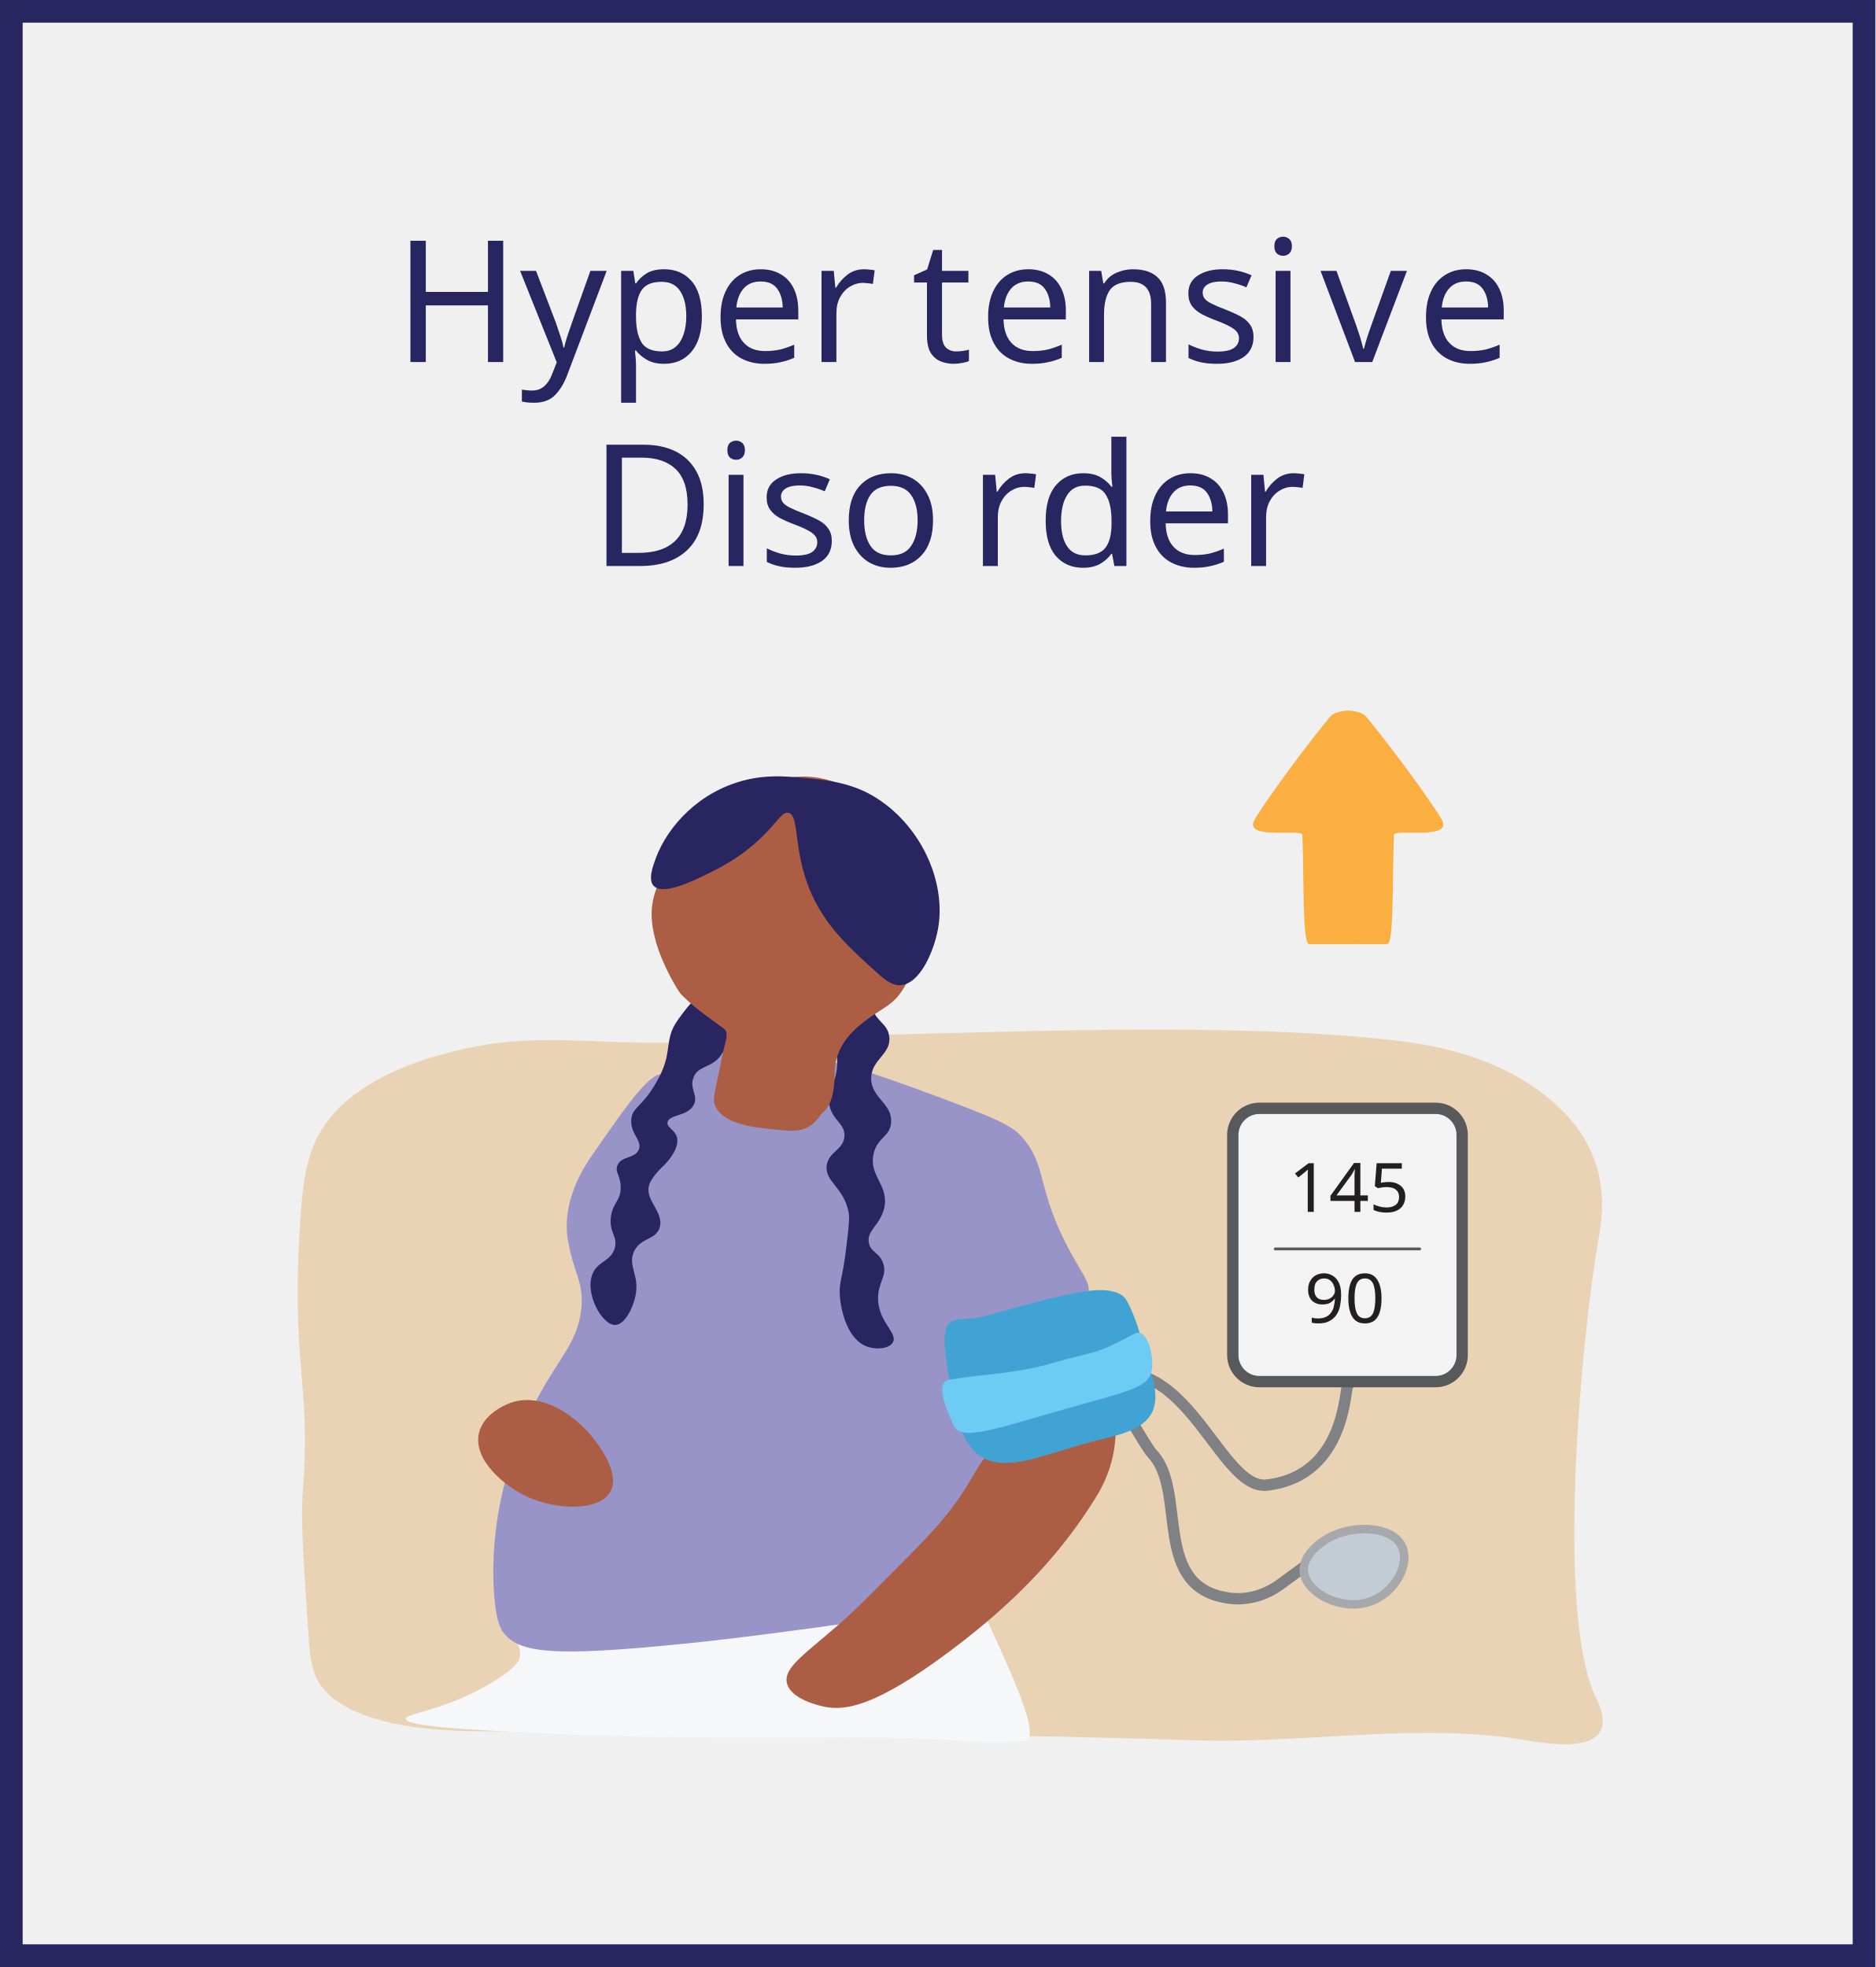
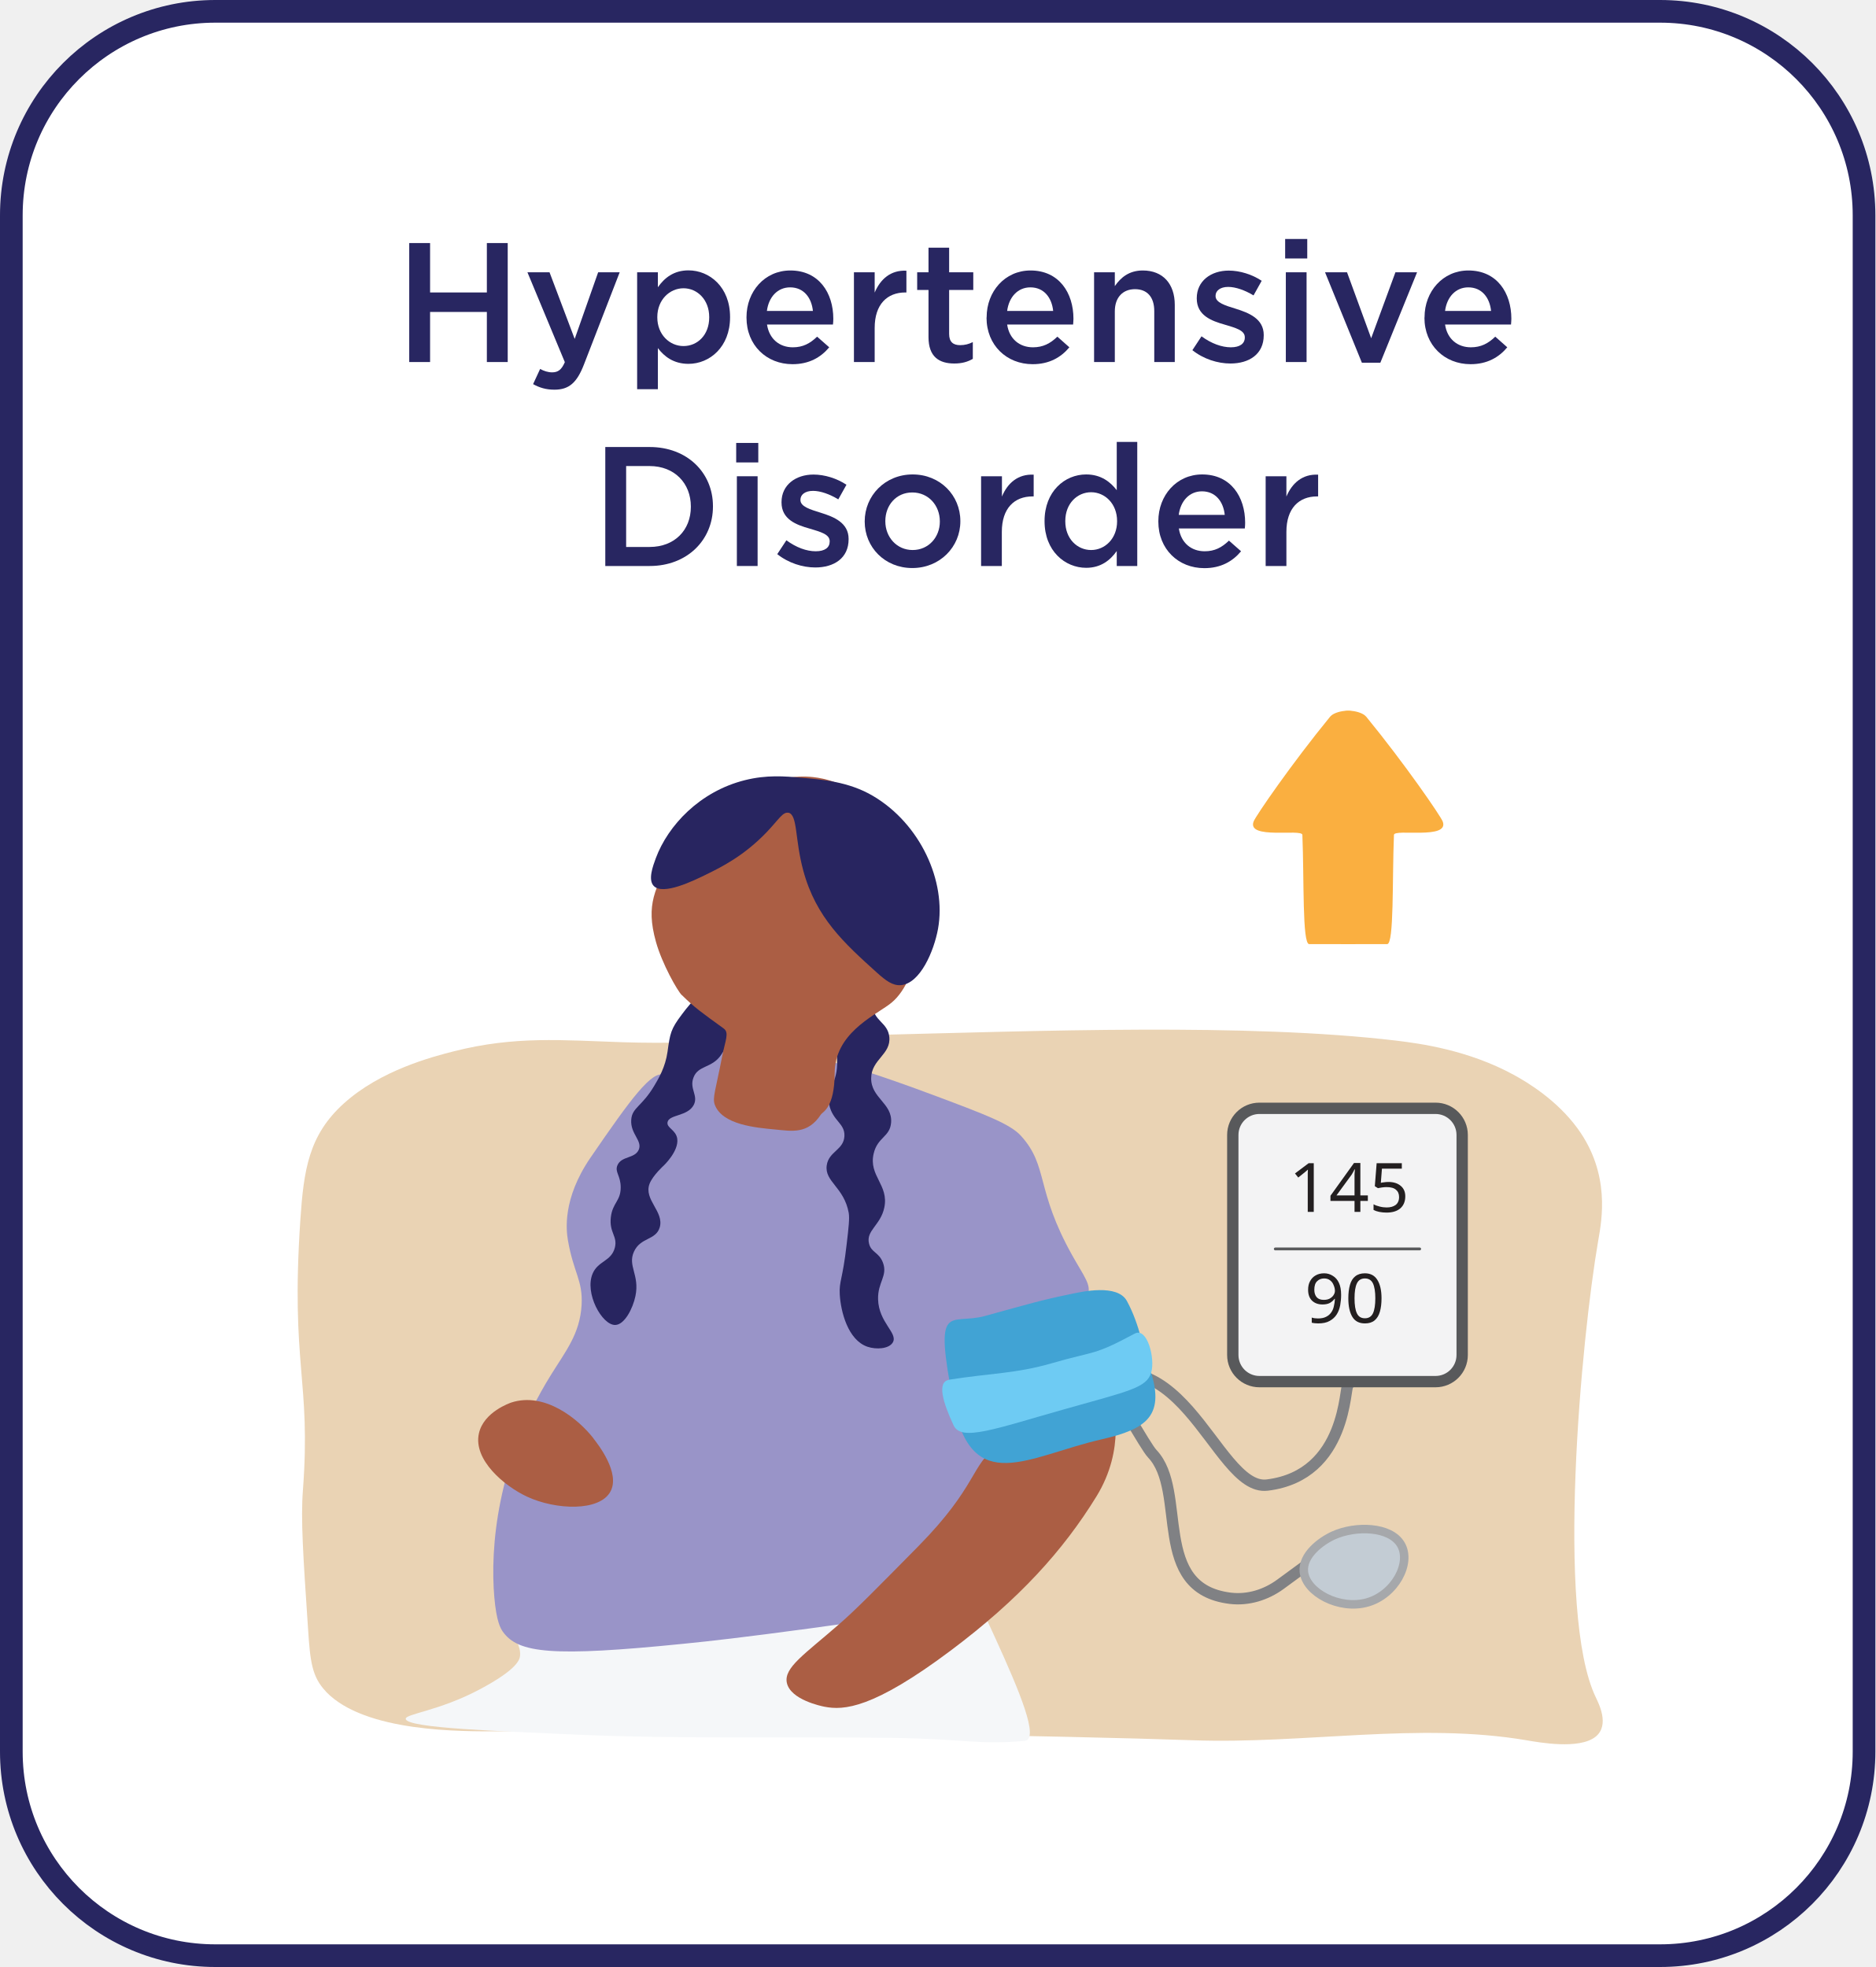
- <svg xmlns="http://www.w3.org/2000/svg" id="Cards" viewBox="0 0 165.48 173.59">
+ <svg xmlns="http://www.w3.org/2000/svg" id="Layer_2" data-name="Layer 2" viewBox="0 0 165.48 173.59">
  <defs>
    <style>
      .cls-1 {
+         fill: none;
        stroke: #808184;
      }

      .cls-1, .cls-2, .cls-3 {
        stroke-linecap: round;
        stroke-linejoin: round;
      }

-       .cls-1, .cls-4 {
-         fill: none;
-       }
- 
      .cls-2, .cls-3 {
        fill: #f3f3f4;
        stroke: #58595b;
      }

-       .cls-5 {
-         letter-spacing: -.03em;
+       .cls-4 {
+         fill: #fff;
+         stroke: #282661;
+         stroke-width: 2px;
+       }
+ 
+       .cls-4, .cls-5 {
+         stroke-miterlimit: 10;
      }

      .cls-6 {
        fill: #231f20;
        font-family: Gotham-Light, Gotham;
        font-size: 6.02px;
        font-weight: 300;
      }

-       .cls-4 {
-         stroke: #282661;
-         stroke-width: 2px;
-       }
- 
-       .cls-4, .cls-7 {
-         stroke-miterlimit: 10;
-       }
- 
-       .cls-8 {
-         letter-spacing: -.01em;
-       }
- 
-       .cls-9 {
-         letter-spacing: -.02em;
-       }
- 
      .cls-3 {
        stroke-width: .25px;
      }

+       .cls-7 {
+         fill: #faaf40;
+       }
+ 
+       .cls-7, .cls-8, .cls-9, .cls-10, .cls-11, .cls-12, .cls-13, .cls-14, .cls-15 {
+         stroke-width: 0px;
+       }
+ 
+       .cls-8 {
+         fill: #282661;
+       }
+ 
+       .cls-9 {
+         fill: #282560;
+       }
+ 
      .cls-10 {
-         fill: #282661;
-         font-family: Gotham-Medium, Gotham;
-         font-size: 15px;
-         font-weight: 500;
+         fill: #6ecbf3;
      }

      .cls-11 {
-         fill: #faaf40;
-       }
- 
-       .cls-11, .cls-12, .cls-13, .cls-14, .cls-15, .cls-16, .cls-17, .cls-18 {
-         stroke-width: 0px;
+         fill: #41a3d4;
      }

      .cls-12 {
-         fill: #282560;
+         fill: #ab5e44;
      }

      .cls-13 {
-         fill: #6ecbf3;
+         fill: #9994c8;
      }

      .cls-14 {
-         fill: #41a3d4;
+         fill: #ead3b4;
      }

      .cls-15 {
-         fill: #ab5e44;
-       }
- 
-       .cls-16 {
-         fill: #9994c8;
-       }
- 
-       .cls-17 {
-         fill: #ead3b4;
-       }
- 
-       .cls-18 {
        fill: #f5f7f9;
      }

-       .cls-7 {
+       .cls-5 {
        fill: #c3ccd4;
        stroke: #a6a8ab;
        stroke-width: .75px;
      }
    </style>
  </defs>
-   <path class="cls-17" d="m28.76,149.28c-1.23-1.29-1.39-2.61-1.58-5.56-.43-6.42-.65-9.63-.45-12.22.73-9.77-1.09-10.89-.23-23.81.3-4.43.73-7.51,3.85-10.32,3.24-2.92,7.76-4.1,9.73-4.6,5.37-1.36,9.5-.97,14.94-.79,7.24.23,14.48-.46,21.73-.63,14.98-.37,33.25-1.07,46.4.48,2.16.26,6.39.83,10.41,3.02,1.18.64,3.82,2.22,5.66,4.76,2.9,4,2.12,8.07,1.81,9.84-1.5,8.68-3.78,32.88-.23,40.32.26.55,1.26,2.47,0,3.49-1.44,1.17-5.04.5-6.11.32-9.53-1.62-19.63.35-29.42,0-10.97-.39-40.97-.92-61.11-.79-3.49.02-11.96.09-15.39-3.49Z" />
-   <path class="cls-18" d="m44.06,142.63c-.25.55,1.95,1.76,1.83,3.47-.02.35-.22,1.22-3.62,3.02-3.54,1.87-6.49,2.13-6.47,2.57.04.84,8.67,1.09,14.32,1.36,9.5.45,19,.19,28.52.32,6.67.09,7.69.64,11.77.26,1.35-.12-.47-4.42-2.57-9.03-1.1-2.42-1.66-3.64-2.24-4.05-2.64-1.86-6.06.19-14.06,2.26-3.42.88-7.61,1.97-12.95,1.53-4.68-.38-8.93-.49-8.93-.49-3.13-.74-5.35-1.75-5.6-1.21Z" />
-   <path class="cls-16" d="m58.62,94.86c-1.09-.43-2.92,2.06-6.52,7.31-2.49,3.64-2.13,6.43-1.99,7.27.5,2.91,1.33,3.53,1.21,5.73-.15,2.55-1.4,4.06-2.72,6.19-4.77,7.68-5.36,15.27-4.98,19.62.19,2.14.55,2.73.75,3.02,1.36,1.9,4.31,2.24,15.99,1.06,2.21-.22,5.1-.54,11.17-1.36,11.73-1.59,13.27-2.08,14.49-3.62,2.45-3.12,1.54-7.99,1.06-10.56-1.13-6.03-4.53-9.37-3.02-11.32.33-.42.65-.47,3.32-1.06,6.93-1.51,8.23-1.92,8.6-2.87.34-.86-.31-1.6-1.36-3.47-3.28-5.86-2.09-7.87-4.53-10.56-.94-1.04-3.1-1.86-7.39-3.47-11.17-4.18-11.02-3.25-11.57-2.63-.98,1.11-4.24,1.3-6-1-1.49-1.95-5.66,2.06-6.52,1.72Z" />
-   <path id="R" class="cls-12" d="m72.66,83.26c2.23,1.91,2.52,3.12,2.34,3.89-.25,1.11-1.44,1.13-1.87,2.47-.49,1.5.82,2.1.74,4.32-.06,1.87-1.01,2.15-.7,3.56.31,1.43,1.39,1.63,1.34,2.75-.05,1.24-1.38,1.35-1.56,2.59-.21,1.45,1.53,1.92,1.94,4.2.08.47,0,1.23-.18,2.75-.36,3.19-.68,3.25-.61,4.46.09,1.51.72,4.01,2.44,4.6.79.27,1.91.19,2.24-.38.48-.82-1.25-1.75-1.3-3.81-.04-1.51.87-2.06.43-3.23-.35-.93-1.04-.88-1.23-1.69-.28-1.15,1.02-1.6,1.35-3.17.42-2.01-1.4-2.79-.94-4.76.34-1.47,1.44-1.46,1.54-2.74.13-1.7-1.78-2.17-1.76-3.92.02-1.67,1.77-2.09,1.6-3.65-.14-1.27-1.34-1.37-1.49-2.73-.15-1.29.9-1.62,1.05-3.14.15-1.51-1.61-6.11-3.2-6.43-1.09-.22-1.35,2.89-2.17,4.06Z" />
-   <path class="cls-12" d="m63.28,87.45c-1.24-.25-2.18.83-3.11,2.07-.99,1.31-1.04,1.66-1.27,3.31-.19,1.34-.78,2.34-1.15,2.96-1.11,1.88-1.97,1.94-2.05,3.02-.1,1.27,1.03,1.86.65,2.68-.36.77-1.52.52-1.87,1.35-.25.6.29.9.29,1.95,0,1.21-.72,1.35-.87,2.63-.16,1.38.62,1.67.35,2.7-.32,1.2-1.47,1.15-1.95,2.26-.75,1.72.82,4.58,1.99,4.55.82-.02,1.55-1.45,1.78-2.55.39-1.87-.71-2.65-.13-3.92.58-1.28,1.92-.99,2.27-2.13.42-1.41-1.44-2.45-.89-3.87.29-.74,1.25-1.6,1.25-1.6h0s1.34-1.27,1.19-2.36c-.11-.79-.94-.95-.86-1.45.11-.71,1.77-.51,2.31-1.53.44-.83-.4-1.43-.02-2.42.41-1.11,1.62-.81,2.43-1.99,1-1.45,1.67-4.16,1.51-4.6-.26-.73-.82-.83-1.83-1.04Z" />
-   <path class="cls-15" d="m60.16,87.81c1.12,1.11,1.76,1.55,3.69,2.95.52.37.15,1.05-.12,2.43-.59,3.04-.88,3.69-.66,4.3.66,1.78,3.64,2.03,5.33,2.19,1.47.14,2.88.44,4.04-1.33.16-.24,1.2-.57,1.21-3.65.01-3.43,3.34-4.98,4.81-6.05,2.68-1.95,3.04-7.44,2.57-10.3-.79-4.74-4.67-9.26-9.27-9.77-3.42-.38-6.25,1.57-8.63,3.2-1.83,1.25-3.04,2.08-3.86,3.76-1.42,2.89-2.33,4.22-1.39,7.58.54,1.94,1.9,4.33,2.28,4.7Z" />
-   <path class="cls-12" d="m69.56,71.72c.84.17.56,2.32,1.32,5.11,1.12,4.16,3.63,6.42,6.49,9,.8.72,1.4,1.17,2.13,1.11,1.7-.15,2.91-3,3.27-4.97.76-4.22-1.58-9.28-5.74-11.73-2.18-1.29-4.62-1.45-6.27-1.6-1.53-.14-3.11-.27-5.03.21-4,1-6.79,4.01-7.86,6.88-.27.73-.7,1.91-.19,2.45.82.87,3.53-.46,4.71-1.04,1.2-.59,3.24-1.59,5.25-3.69,1.08-1.13,1.43-1.82,1.93-1.72Z" />
-   <path class="cls-15" d="m52.37,126.94c-1.34-1.72-4.29-4.12-7.24-3.17-.14.05-2.44.83-2.87,2.72-.53,2.35,2.26,4.66,4.22,5.58,2.56,1.2,6.44,1.34,7.39-.45.87-1.63-1.07-4.12-1.51-4.68Z" />
-   <path class="cls-15" d="m87.99,127.66c-2.3,1.57-1.72,3.47-6.94,8.78-3.68,3.73-5.51,5.6-7.01,6.9-3.05,2.66-4.89,3.83-4.61,5.17.32,1.5,3.06,2.06,3.32,2.11,1.69.33,4.27.2,11.17-4.98,6.01-4.51,9.88-8.79,12.83-13.58,2.6-4.23,1.5-8.22,1.28-8.52-1.15-1.58-5.99,1.36-10.03,4.11Z" />
-   <path class="cls-1" d="m98.02,122.91c.53.02,2.98,4.67,3.66,5.39,3.15,3.33-.19,11.89,6.88,12.75,1.57.19,3.15-.3,4.43-1.24l2.06-1.51" />
-   <path class="cls-1" d="m93.75,123.23c10.32-7.67,13.34,8.4,18.06,7.83,7.15-.87,6.81-8.9,7.15-8.84" />
-   <path class="cls-14" d="m86.93,116.13c3.86-1.06,4.96-1.4,7.56-1.93.95-.2,4.11-.93,4.95.62,1.16,2.14,1.45,4.37,1.95,5.76,1.55,4.37-.2,5.53-4.21,6.45-6.43,1.47-11.43,5.15-13.05-3.23-1.78-9.19-.35-6.8,2.81-7.67Z" />
-   <path class="cls-13" d="m83.75,121.76c3.66-.58,5.87-.53,9.05-1.45,3.93-1.14,3.6-.62,7.33-2.62,1.1-.59,1.82,2.21,1.45,3.44-.41,1.36-1.97,1.63-7.67,3.24-6.09,1.72-9.08,2.87-9.76,1.43-.95-2.03-1.5-3.86-.4-4.03Z" />
-   <rect class="cls-2" x="108.78" y="97.81" width="20.24" height="24.12" rx="2.35" ry="2.35" />
-   <text class="cls-6" transform="translate(113.72 106.95) scale(1.03 1)">
-     <tspan x="0" y="0">145</tspan>
-   </text>
-   <text class="cls-6" transform="translate(115.12 116.73) scale(1.03 1)">
-     <tspan x="0" y="0">90</tspan>
-   </text>
-   <line class="cls-3" x1="112.53" y1="110.22" x2="125.27" y2="110.22" />
-   <path class="cls-7" d="m115.05,138.7c-.14-1.46,1.5-2.69,2.62-3.2,1.95-.88,5-.8,5.94.8.97,1.64-.54,4.44-2.97,5.12-2.44.69-5.41-.88-5.59-2.72Z" />
-   <g>
-     <path class="cls-11" d="m117.39,63.23c.42-.52,2.21-.75,2.22-.14.13,6.6-.09,16.15,0,20.23,0,0-2.11,0-4.09,0-.62,0-.44-5.7-.6-9.64-.02-.57-4.94.45-4.3-1.19.19-.49,3.34-5.08,6.77-9.27Z" />
-     <path class="cls-11" d="m120.53,63.23c-.42-.52-2.21-.75-2.22-.14-.13,6.6.09,16.15,0,20.23,0,0,2.11,0,4.09,0,.62,0,.44-5.7.6-9.64.02-.57,4.94.45,4.3-1.19-.19-.49-3.34-5.08-6.77-9.27Z" />
+   <g id="Cards_Updated_Copy_Outlined_" data-name="Cards (Updated | Copy Outlined)">
+     <g>
+       <rect id="Border" class="cls-4" x="1" y="1" width="163.48" height="171.59" rx="18" ry="18" />
+       <path class="cls-14" d="m28.76,149.28c-1.23-1.29-1.39-2.61-1.58-5.56-.43-6.42-.65-9.63-.45-12.22.73-9.77-1.09-10.89-.23-23.81.3-4.43.73-7.51,3.85-10.32,3.24-2.92,7.76-4.1,9.73-4.6,5.37-1.36,9.5-.97,14.94-.79,7.24.23,14.48-.46,21.73-.63,14.98-.37,33.25-1.07,46.4.48,2.16.26,6.39.83,10.41,3.02,1.18.64,3.82,2.22,5.66,4.76,2.9,4,2.12,8.07,1.81,9.84-1.5,8.68-3.78,32.88-.23,40.32.26.55,1.26,2.47,0,3.49-1.44,1.17-5.04.5-6.11.32-9.53-1.62-19.63.35-29.42,0-10.97-.39-40.97-.92-61.11-.79-3.49.02-11.96.09-15.39-3.49Z" />
+       <path class="cls-15" d="m44.06,142.63c-.25.55,1.95,1.76,1.83,3.47-.02.35-.22,1.22-3.62,3.02-3.54,1.87-6.49,2.13-6.47,2.57.04.84,8.67,1.09,14.32,1.36,9.5.45,19,.19,28.52.32,6.67.09,7.69.64,11.77.26,1.35-.12-.47-4.42-2.57-9.03-1.1-2.42-1.66-3.64-2.24-4.05-2.64-1.86-6.06.19-14.06,2.26-3.42.88-7.61,1.97-12.95,1.53-4.68-.38-8.93-.49-8.93-.49-3.13-.74-5.35-1.75-5.6-1.21Z" />
+       <path class="cls-13" d="m58.62,94.86c-1.09-.43-2.92,2.06-6.52,7.31-2.49,3.64-2.13,6.43-1.99,7.27.5,2.91,1.33,3.53,1.21,5.73-.15,2.55-1.4,4.06-2.72,6.19-4.77,7.68-5.36,15.27-4.98,19.62.19,2.14.55,2.73.75,3.02,1.36,1.9,4.31,2.24,15.99,1.06,2.21-.22,5.1-.54,11.17-1.36,11.73-1.59,13.27-2.08,14.49-3.62,2.45-3.12,1.54-7.99,1.06-10.56-1.13-6.03-4.53-9.37-3.02-11.32.33-.42.65-.47,3.32-1.06,6.93-1.51,8.23-1.92,8.6-2.87.34-.86-.31-1.6-1.36-3.47-3.28-5.86-2.09-7.87-4.53-10.56-.94-1.04-3.1-1.86-7.39-3.47-11.17-4.18-11.02-3.25-11.57-2.63-.98,1.11-4.24,1.3-6-1-1.49-1.95-5.66,2.06-6.52,1.72Z" />
+       <path id="R" class="cls-9" d="m72.66,83.26c2.23,1.91,2.52,3.12,2.34,3.89-.25,1.11-1.44,1.13-1.87,2.47-.49,1.5.82,2.1.74,4.32-.06,1.87-1.01,2.15-.7,3.56.31,1.43,1.39,1.63,1.34,2.75-.05,1.24-1.38,1.35-1.56,2.59-.21,1.45,1.53,1.92,1.94,4.2.08.47,0,1.23-.18,2.75-.36,3.19-.68,3.25-.61,4.46.09,1.51.72,4.01,2.44,4.6.79.27,1.91.19,2.24-.38.48-.82-1.25-1.75-1.3-3.81-.04-1.51.87-2.06.43-3.23-.35-.93-1.04-.88-1.23-1.69-.28-1.15,1.02-1.6,1.35-3.17.42-2.01-1.4-2.79-.94-4.76.34-1.47,1.44-1.46,1.54-2.74.13-1.7-1.78-2.17-1.76-3.92.02-1.67,1.77-2.09,1.6-3.65-.14-1.27-1.34-1.37-1.49-2.73-.15-1.29.9-1.62,1.05-3.14.15-1.51-1.61-6.11-3.2-6.43-1.09-.22-1.35,2.89-2.17,4.06Z" />
+       <path class="cls-9" d="m63.28,87.45c-1.24-.25-2.18.83-3.11,2.07-.99,1.31-1.04,1.66-1.27,3.31-.19,1.34-.78,2.34-1.15,2.96-1.11,1.88-1.97,1.94-2.05,3.02-.1,1.27,1.03,1.86.65,2.68-.36.77-1.52.52-1.87,1.35-.25.6.29.9.29,1.95,0,1.21-.72,1.35-.87,2.63-.16,1.38.62,1.67.35,2.7-.32,1.2-1.47,1.15-1.95,2.26-.75,1.72.82,4.58,1.99,4.55.82-.02,1.55-1.45,1.78-2.55.39-1.87-.71-2.65-.13-3.92.58-1.28,1.92-.99,2.27-2.13.42-1.41-1.44-2.45-.89-3.87.29-.74,1.25-1.6,1.25-1.6h0s1.34-1.27,1.19-2.36c-.11-.79-.94-.95-.86-1.45.11-.71,1.77-.51,2.31-1.53.44-.83-.4-1.43-.02-2.42.41-1.11,1.62-.81,2.43-1.99,1-1.45,1.67-4.16,1.51-4.6-.26-.73-.82-.83-1.83-1.04Z" />
+       <path class="cls-12" d="m60.16,87.81c1.12,1.11,1.76,1.55,3.69,2.95.52.37.15,1.05-.12,2.43-.59,3.04-.88,3.69-.66,4.3.66,1.78,3.64,2.03,5.33,2.19,1.47.14,2.88.44,4.04-1.33.16-.24,1.2-.57,1.21-3.65.01-3.43,3.34-4.98,4.81-6.05,2.68-1.95,3.04-7.44,2.57-10.3-.79-4.74-4.67-9.26-9.27-9.77-3.42-.38-6.25,1.57-8.63,3.2-1.83,1.25-3.04,2.08-3.86,3.76-1.42,2.89-2.33,4.22-1.39,7.58.54,1.94,1.9,4.33,2.28,4.7Z" />
+       <path class="cls-9" d="m69.56,71.72c.84.17.56,2.32,1.32,5.11,1.12,4.16,3.63,6.42,6.49,9,.8.72,1.4,1.17,2.13,1.11,1.7-.15,2.91-3,3.27-4.97.76-4.22-1.58-9.28-5.74-11.73-2.18-1.29-4.62-1.45-6.27-1.6-1.53-.14-3.11-.27-5.03.21-4,1-6.79,4.01-7.86,6.88-.27.73-.7,1.91-.19,2.45.82.87,3.53-.46,4.71-1.04,1.2-.59,3.24-1.59,5.25-3.69,1.08-1.13,1.43-1.82,1.93-1.72Z" />
+       <path class="cls-12" d="m52.37,126.94c-1.34-1.72-4.29-4.12-7.24-3.17-.14.05-2.44.83-2.87,2.72-.53,2.35,2.26,4.66,4.22,5.58,2.56,1.2,6.44,1.34,7.39-.45.87-1.63-1.07-4.12-1.51-4.68Z" />
+       <path class="cls-12" d="m87.99,127.66c-2.3,1.57-1.72,3.47-6.94,8.78-3.68,3.73-5.51,5.6-7.01,6.9-3.05,2.66-4.89,3.83-4.61,5.17.32,1.5,3.06,2.06,3.32,2.11,1.69.33,4.27.2,11.17-4.98,6.01-4.51,9.88-8.79,12.83-13.58,2.6-4.23,1.5-8.22,1.28-8.52-1.15-1.58-5.99,1.36-10.03,4.11Z" />
+       <path class="cls-1" d="m98.02,122.91c.53.02,2.98,4.67,3.66,5.39,3.15,3.33-.19,11.89,6.88,12.75,1.57.19,3.15-.3,4.43-1.24l2.06-1.51" />
+       <path class="cls-1" d="m93.75,123.23c10.32-7.67,13.34,8.4,18.06,7.83,7.15-.87,6.81-8.9,7.15-8.84" />
+       <path class="cls-11" d="m86.93,116.13c3.86-1.06,4.96-1.4,7.56-1.93.95-.2,4.11-.93,4.95.62,1.16,2.14,1.45,4.37,1.95,5.76,1.55,4.37-.2,5.53-4.21,6.45-6.43,1.47-11.43,5.15-13.05-3.23-1.78-9.19-.35-6.8,2.81-7.67Z" />
+       <path class="cls-10" d="m83.75,121.76c3.66-.58,5.87-.53,9.05-1.45,3.93-1.14,3.6-.62,7.33-2.62,1.1-.59,1.82,2.21,1.45,3.44-.41,1.36-1.97,1.63-7.67,3.24-6.09,1.72-9.08,2.87-9.76,1.43-.95-2.03-1.5-3.86-.4-4.03Z" />
+       <rect class="cls-2" x="108.78" y="97.81" width="20.24" height="24.12" rx="2.35" ry="2.35" />
+       <text class="cls-6" transform="translate(113.72 106.95) scale(1.03 1)">
+         <tspan x="0" y="0">145</tspan>
+       </text>
+       <text class="cls-6" transform="translate(115.12 116.73) scale(1.03 1)">
+         <tspan x="0" y="0">90</tspan>
+       </text>
+       <line class="cls-3" x1="112.53" y1="110.22" x2="125.27" y2="110.22" />
+       <path class="cls-5" d="m115.05,138.7c-.14-1.46,1.5-2.69,2.62-3.2,1.95-.88,5-.8,5.94.8.97,1.64-.54,4.44-2.97,5.12-2.44.69-5.41-.88-5.59-2.72Z" />
+       <g>
+         <path class="cls-7" d="m117.39,63.23c.42-.52,2.21-.75,2.22-.14.13,6.6-.09,16.15,0,20.23,0,0-2.11,0-4.09,0-.62,0-.44-5.7-.6-9.64-.02-.57-4.94.45-4.3-1.19.19-.49,3.34-5.08,6.77-9.27Z" />
+         <path class="cls-7" d="m120.53,63.23c-.42-.52-2.21-.75-2.22-.14-.13,6.6.09,16.15,0,20.23,0,0,2.11,0,4.09,0,.62,0,.44-5.7.6-9.64.02-.57,4.94.45,4.3-1.19-.19-.49-3.34-5.08-6.77-9.27Z" />
+       </g>
+       <g>
+         <path class="cls-8" d="m36.11,21.45h1.84v4.36h5.01v-4.36h1.84v10.5h-1.84v-4.42h-5.01v4.42h-1.84v-10.5Z" />
+         <path class="cls-8" d="m52.79,24.03h1.89l-3.15,8.13c-.63,1.63-1.33,2.23-2.61,2.23-.75,0-1.32-.18-1.88-.49l.62-1.34c.33.18.69.3,1.06.3.51,0,.83-.22,1.12-.9l-3.3-7.93h1.95l2.22,5.88,2.07-5.88Z" />
+         <path class="cls-8" d="m56.22,24.03h1.83v1.32c.58-.83,1.41-1.49,2.7-1.49,1.86,0,3.67,1.47,3.67,4.11v.03c0,2.62-1.8,4.11-3.67,4.11-1.32,0-2.15-.66-2.7-1.39v3.63h-1.83v-10.32Zm6.36,3.98v-.03c0-1.53-1.05-2.54-2.27-2.54s-2.31,1.02-2.31,2.54v.03c0,1.51,1.08,2.53,2.31,2.53s2.27-.97,2.27-2.53Z" />
+         <path class="cls-8" d="m65.87,28.02v-.03c0-2.26,1.6-4.12,3.87-4.12,2.52,0,3.79,1.98,3.79,4.26,0,.17-.01.33-.03.51h-5.82c.2,1.29,1.11,2.01,2.28,2.01.88,0,1.51-.33,2.14-.94l1.07.94c-.75.9-1.79,1.49-3.24,1.49-2.29,0-4.06-1.67-4.06-4.11Zm5.86-.58c-.12-1.17-.81-2.08-2.01-2.08-1.11,0-1.89.85-2.05,2.08h4.06Z" />
+         <path class="cls-8" d="m75.35,24.03h1.83v1.79c.5-1.18,1.41-2,2.8-1.93v1.92h-.1c-1.59,0-2.7,1.04-2.7,3.13v3.01h-1.83v-7.92Z" />
+         <path class="cls-8" d="m81.93,29.76v-4.17h-1v-1.56h1v-2.17h1.82v2.17h2.13v1.56h-2.13v3.88c0,.71.36.99.97.99.41,0,.76-.09,1.12-.27v1.48c-.45.26-.95.41-1.63.41-1.33,0-2.28-.58-2.28-2.33Z" />
+         <path class="cls-8" d="m87.06,28.02v-.03c0-2.26,1.61-4.12,3.87-4.12,2.52,0,3.79,1.98,3.79,4.26,0,.17-.02.33-.03.51h-5.82c.19,1.29,1.11,2.01,2.28,2.01.88,0,1.52-.33,2.15-.94l1.06.94c-.75.9-1.79,1.49-3.24,1.49-2.29,0-4.07-1.67-4.07-4.11Zm5.87-.58c-.12-1.17-.81-2.08-2.01-2.08-1.11,0-1.89.85-2.05,2.08h4.07Z" />
+         <path class="cls-8" d="m96.54,24.03h1.83v1.22c.51-.74,1.24-1.38,2.47-1.38,1.79,0,2.82,1.2,2.82,3.03v5.05h-1.81v-4.5c0-1.23-.62-1.93-1.7-1.93s-1.78.73-1.78,1.96v4.47h-1.83v-7.92Z" />
+         <path class="cls-8" d="m105.21,30.91l.81-1.23c.87.64,1.79.97,2.59.97s1.23-.33,1.23-.86v-.03c0-.62-.84-.83-1.77-1.11-1.17-.33-2.47-.81-2.47-2.31v-.03c0-1.51,1.25-2.43,2.82-2.43.99,0,2.07.34,2.91.9l-.72,1.29c-.76-.46-1.58-.75-2.24-.75-.7,0-1.11.34-1.11.78v.03c0,.58.85.83,1.79,1.12,1.15.36,2.46.88,2.46,2.31v.03c0,1.67-1.29,2.49-2.94,2.49-1.12,0-2.37-.39-3.36-1.18Z" />
+         <path class="cls-8" d="m113.4,21.09h1.95v1.72h-1.95v-1.72Zm.06,2.94h1.83v7.92h-1.83v-7.92Z" />
+         <path class="cls-8" d="m116.91,24.03h1.95l2.13,5.82,2.14-5.82h1.91l-3.24,7.98h-1.63l-3.25-7.98Z" />
+         <path class="cls-8" d="m125.7,28.02v-.03c0-2.26,1.61-4.12,3.87-4.12,2.52,0,3.79,1.98,3.79,4.26,0,.17-.02.33-.03.51h-5.82c.19,1.29,1.11,2.01,2.28,2.01.88,0,1.52-.33,2.15-.94l1.06.94c-.75.9-1.79,1.49-3.24,1.49-2.29,0-4.07-1.67-4.07-4.11Zm5.87-.58c-.12-1.17-.81-2.08-2.01-2.08-1.11,0-1.89.85-2.05,2.08h4.07Z" />
+         <path class="cls-8" d="m53.41,39.45h3.92c3.3,0,5.58,2.26,5.58,5.22v.03c0,2.96-2.28,5.25-5.58,5.25h-3.92v-10.5Zm1.84,1.68v7.14h2.07c2.21,0,3.64-1.49,3.64-3.54v-.03c0-2.05-1.44-3.57-3.64-3.57h-2.07Z" />
+         <path class="cls-8" d="m64.96,39.09h1.95v1.72h-1.95v-1.72Zm.06,2.94h1.83v7.92h-1.83v-7.92Z" />
+         <path class="cls-8" d="m68.58,48.91l.81-1.23c.87.64,1.78.97,2.59.97s1.23-.33,1.23-.86v-.03c0-.62-.84-.83-1.77-1.11-1.17-.33-2.48-.81-2.48-2.31v-.03c0-1.51,1.25-2.43,2.82-2.43.99,0,2.07.34,2.91.9l-.72,1.29c-.76-.46-1.57-.75-2.23-.75-.71,0-1.11.34-1.11.78v.03c0,.58.86.83,1.79,1.12,1.16.36,2.46.88,2.46,2.31v.03c0,1.67-1.29,2.49-2.94,2.49-1.12,0-2.37-.39-3.36-1.18Z" />
+         <path class="cls-8" d="m76.3,46.04v-.03c0-2.27,1.8-4.14,4.23-4.14s4.21,1.85,4.21,4.11v.03c0,2.25-1.8,4.12-4.24,4.12s-4.2-1.85-4.2-4.1Zm6.63,0v-.03c0-1.4-1-2.55-2.43-2.55s-2.38,1.14-2.38,2.52v.03c0,1.38,1,2.53,2.41,2.53s2.4-1.14,2.4-2.5Z" />
+         <path class="cls-8" d="m86.58,42.03h1.83v1.79c.49-1.18,1.41-2,2.8-1.93v1.92h-.11c-1.59,0-2.7,1.04-2.7,3.13v3.01h-1.83v-7.92Z" />
+         <path class="cls-8" d="m92.17,46.01v-.03c0-2.62,1.79-4.11,3.67-4.11,1.3,0,2.13.65,2.7,1.39v-4.26h1.81v10.95h-1.81v-1.32c-.58.82-1.41,1.48-2.7,1.48-1.86,0-3.67-1.48-3.67-4.11Zm6.4,0v-.03c0-1.53-1.08-2.54-2.29-2.54s-2.28.98-2.28,2.54v.03c0,1.53,1.05,2.53,2.28,2.53s2.29-1.02,2.29-2.53Z" />
+         <path class="cls-8" d="m102.21,46.02v-.03c0-2.26,1.6-4.12,3.87-4.12,2.52,0,3.79,1.98,3.79,4.26,0,.17-.01.33-.03.51h-5.82c.2,1.29,1.11,2.01,2.28,2.01.88,0,1.51-.33,2.14-.94l1.07.94c-.75.9-1.79,1.49-3.24,1.49-2.29,0-4.06-1.67-4.06-4.11Zm5.86-.58c-.12-1.17-.81-2.08-2.01-2.08-1.11,0-1.89.85-2.05,2.08h4.06Z" />
+         <path class="cls-8" d="m111.68,42.03h1.83v1.79c.5-1.18,1.41-2,2.8-1.93v1.92h-.1c-1.59,0-2.7,1.04-2.7,3.13v3.01h-1.83v-7.92Z" />
+       </g>
+     </g>
  </g>
-   <text class="cls-10" transform="translate(34.76 31.95)">
-     <tspan x="0" y="0">Hyper</tspan>
-     <tspan class="cls-9" x="45.66" y="0">t</tspan>
-     <tspan x="51.6" y="0">ensi</tspan>
-     <tspan class="cls-5" x="81.76" y="0">v</tspan>
-     <tspan x="90.24" y="0">e </tspan>
-     <tspan x="17.3" y="18">Diso</tspan>
-     <tspan class="cls-8" x="50.69" y="18">r</tspan>
-     <tspan x="56.68" y="18">der</tspan>
-   </text>
-   <rect id="Border" class="cls-4" x="1" y="1" width="163.48" height="171.59" />
</svg>
